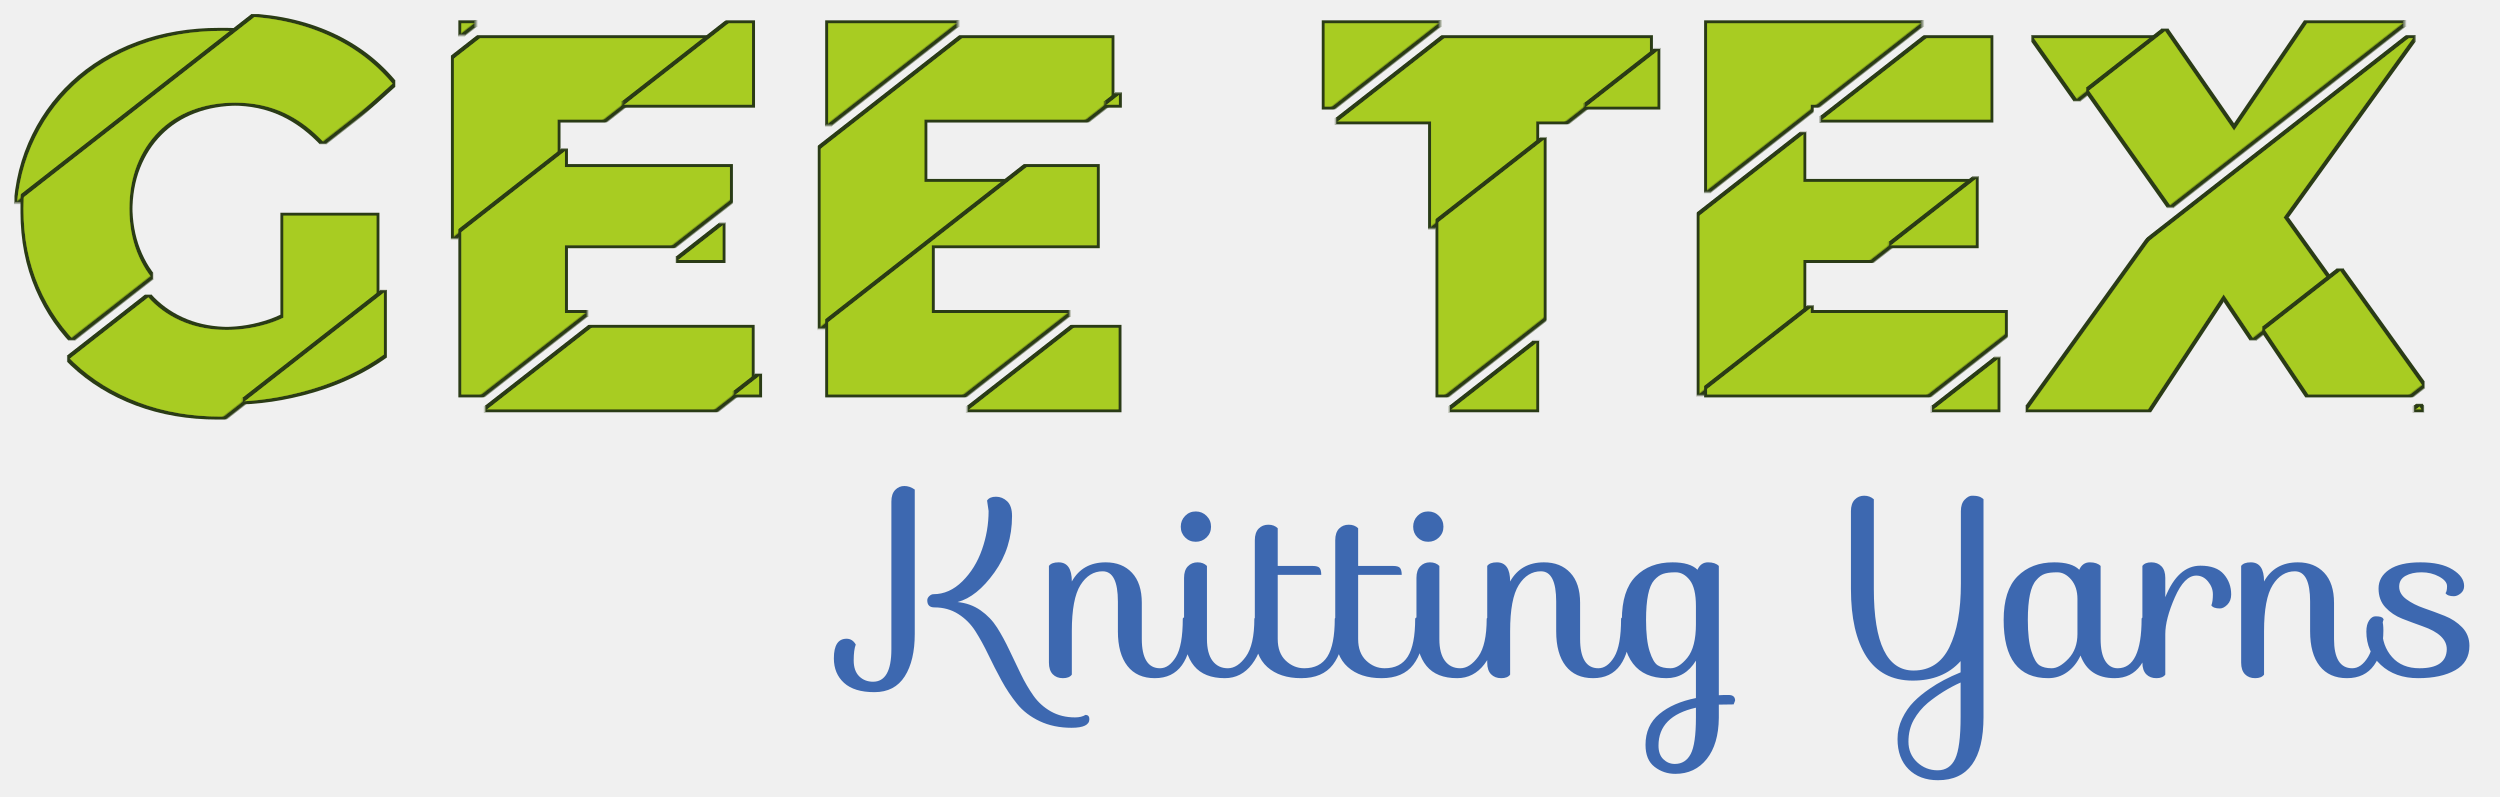
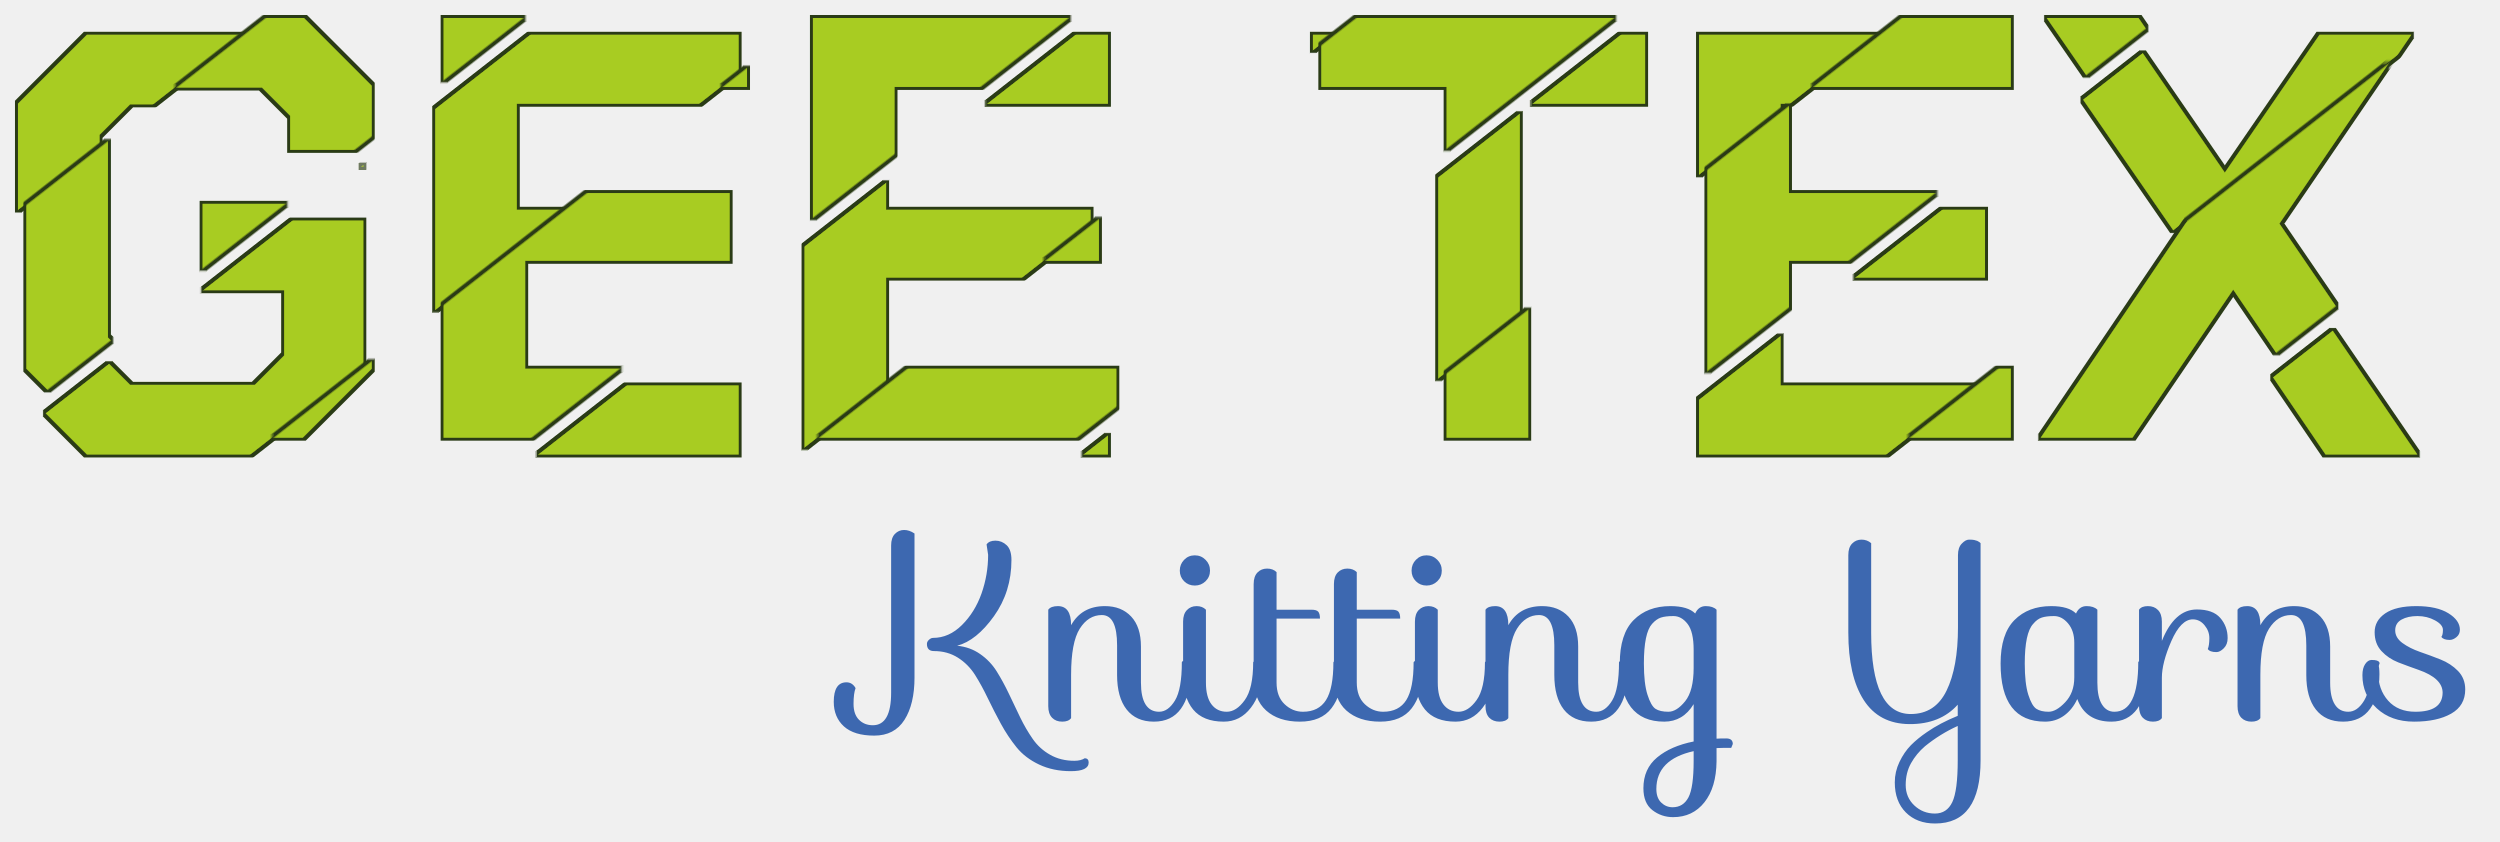
- <svg xmlns="http://www.w3.org/2000/svg" viewBox="4 -72 4716 1502" role="img" aria-label="GEE TEX Knitting Yarns">
+ <svg xmlns="http://www.w3.org/2000/svg" viewBox="25 -58 4170 1404" role="img" aria-label="GEE TEX Knitting Yarns">
  <defs>
    <pattern id="gt-a" patternUnits="userSpaceOnUse" width="560.0" height="560.0" patternTransform="rotate(52.0)">
      <rect x="0" y="0" width="264.0" height="560.0" fill="#fff" />
    </pattern>
    <pattern id="gt-b" patternUnits="userSpaceOnUse" width="560.0" height="560.0" patternTransform="rotate(52.0)">
      <rect x="280.0" y="0" width="264.0" height="560.0" fill="#fff" />
    </pattern>
    <mask id="gt-ma" maskUnits="userSpaceOnUse" x="-5000" y="-5000" width="10000" height="10000">
      <rect x="-5000" y="-5000" width="10000" height="10000" fill="url(#gt-a)" />
    </mask>
    <mask id="gt-mb" maskUnits="userSpaceOnUse" x="-5000" y="-5000" width="10000" height="10000">
      <rect x="-5000" y="-5000" width="10000" height="10000" fill="url(#gt-b)" />
    </mask>
    <filter id="gt-edge" x="-10%" y="-10%" width="120%" height="120%">
      <feMorphology in="SourceAlpha" operator="dilate" radius="5" result="d" />
      <feFlood flood-color="#2b3a12" />
      <feComposite in2="d" operator="in" result="o" />
      <feMerge>
        <feMergeNode in="o" />
        <feMergeNode in="SourceGraphic" />
      </feMerge>
    </filter>
  </defs>
  <g filter="url(#gt-edge)">
-     <path mask="url(#gt-ma)" fill="#a8cc23" d="M420.3 713.8Q336.6 713.8 266.0 687.3Q195.4 660.8 143.5 612.0Q91.7 563.1 63.0 496.6Q34.3 430.1 34.3 350.0Q34.3 269.9 63.0 203.4Q91.7 136.9 144.0 88.0Q196.4 39.2 267.7 12.7Q338.9 -13.8 424.4 -13.8Q522.8 -13.8 600.7 19.0Q678.7 51.8 730.4 113.7L603.9 227.8Q568.1 188.6 526.4 169.1Q484.6 149.6 434.2 149.6Q389.3 149.6 352.4 163.7Q315.4 177.9 289.1 204.5Q262.8 231.0 248.4 267.7Q234.1 304.3 234.1 350.0Q234.1 394.0 248.4 431.0Q262.8 468.0 289.1 494.7Q315.4 521.4 351.5 535.9Q387.6 550.4 431.8 550.4Q476.2 550.4 517.9 535.9Q559.6 521.3 602.9 486.1L714.1 624.8Q653.6 668.1 575.0 691.0Q496.4 713.8 420.3 713.8ZM714.1 624.8 538.6 599.5V335.0H714.1ZM860.3 700.0V0.0H1408.6V153.5H1055.7V546.5H1421.9V700.0ZM1041.9 418.5V271.2H1366.9V418.5ZM1552.3 700.0V0.0H2100.6V153.5H1747.7V546.5H2113.9V700.0ZM1733.9 418.5V271.2H2058.9V418.5ZM2703.6 700.0V156.9H2489.0V0.0H3116.4V156.9H2901.8V700.0ZM3210.3 700.0V0.0H3758.6V153.5H3405.7V546.5H3771.9V700.0ZM3391.9 418.5V271.2H3716.9V418.5ZM3829.9 700.0 4136.0 274.6 4135.3 415.7 3840.8 0.0H4063.9L4251.7 270.6L4157.3 271.6L4342.0 0.0H4555.7L4261.7 407.6V268.4L4571.6 700.0H4344.4L4152.9 415.3L4243.9 414.6L4056.1 700.0Z" />
+     <path mask="url(#gt-ma)" fill="#a8cc23" d="M55.0 585.0V115.0L170.0 0.0H518.0L631.0 113.0V220.0H495.0V163.0L448.0 116.0H242.0L191.0 167.0V533.0L242.0 584.0H450.0L499.0 535.0V426.0H349.0V310.0H631.0V585.0L516.0 700.0H170.0ZM751.0 0.0H1257.0V115.0H887.0V292.0H1228.0V405.0H887.0V585.0H1257.0V700.0H751.0ZM1367.0 0.0H1873.0V115.0H1503.0V292.0H1844.0V405.0H1503.0V585.0H1873.0V700.0H1367.0ZM2424.0 115.0H2215.0V0.0H2769.0V115.0H2560.0V700.0H2424.0ZM2859.0 0.0H3365.0V115.0H2995.0V292.0H3336.0V405.0H2995.0V585.0H3365.0V700.0H2859.0ZM3659.0 339.0 3425.0 0.0H3578.0L3736.0 230.0L3894.0 0.0H4047.0L3813.0 343.0L4057.0 700.0H3904.0L3736.0 453.0L3568.0 700.0H3415.0Z" />
  </g>
  <g filter="url(#gt-edge)" transform="translate(14.0 -28.0)">
-     <path mask="url(#gt-mb)" fill="#a8cc23" d="M420.3 713.8Q336.6 713.8 266.0 687.3Q195.4 660.8 143.5 612.0Q91.7 563.1 63.0 496.6Q34.3 430.1 34.3 350.0Q34.3 269.9 63.0 203.4Q91.7 136.9 144.0 88.0Q196.4 39.2 267.7 12.7Q338.9 -13.8 424.4 -13.8Q522.8 -13.8 600.7 19.0Q678.7 51.8 730.4 113.7L603.9 227.8Q568.1 188.6 526.4 169.1Q484.6 149.6 434.2 149.6Q389.3 149.6 352.4 163.7Q315.4 177.9 289.1 204.5Q262.8 231.0 248.4 267.7Q234.1 304.3 234.1 350.0Q234.1 394.0 248.4 431.0Q262.8 468.0 289.1 494.7Q315.4 521.4 351.5 535.9Q387.6 550.4 431.8 550.4Q476.2 550.4 517.9 535.9Q559.6 521.3 602.9 486.1L714.1 624.8Q653.6 668.1 575.0 691.0Q496.4 713.8 420.3 713.8ZM714.1 624.8 538.6 599.5V335.0H714.1ZM860.3 700.0V0.0H1408.6V153.5H1055.7V546.5H1421.9V700.0ZM1041.9 418.5V271.2H1366.9V418.5ZM1552.3 700.0V0.0H2100.6V153.5H1747.7V546.5H2113.9V700.0ZM1733.9 418.5V271.2H2058.9V418.5ZM2703.6 700.0V156.9H2489.0V0.0H3116.4V156.9H2901.8V700.0ZM3210.3 700.0V0.0H3758.6V153.5H3405.7V546.5H3771.9V700.0ZM3391.9 418.5V271.2H3716.9V418.5ZM3829.9 700.0 4136.0 274.6 4135.3 415.7 3840.8 0.0H4063.9L4251.7 270.6L4157.3 271.6L4342.0 0.0H4555.7L4261.7 407.6V268.4L4571.6 700.0H4344.4L4152.9 415.3L4243.9 414.6L4056.1 700.0Z" />
+     <path mask="url(#gt-mb)" fill="#a8cc23" d="M55.0 585.0V115.0L170.0 0.0H518.0L631.0 113.0V220.0H495.0V163.0L448.0 116.0H242.0L191.0 167.0V533.0L242.0 584.0H450.0L499.0 535.0V426.0H349.0V310.0H631.0V585.0L516.0 700.0H170.0ZM751.0 0.0H1257.0V115.0H887.0V292.0H1228.0V405.0H887.0V585.0H1257.0V700.0H751.0ZM1367.0 0.0H1873.0V115.0H1503.0V292.0H1844.0V405.0H1503.0V585.0H1873.0V700.0H1367.0ZM2424.0 115.0H2215.0V0.0H2769.0V115.0H2560.0V700.0H2424.0ZM2859.0 0.0H3365.0V115.0H2995.0V292.0H3336.0V405.0H2995.0V585.0H3365.0V700.0H2859.0ZM3659.0 339.0 3425.0 0.0H3578.0L3736.0 230.0L3894.0 0.0H4047.0L3813.0 343.0L4057.0 700.0H3904.0L3736.0 453.0L3568.0 700.0H3415.0Z" />
  </g>
-   <path fill="#3d68b0" d="M2032.1 1281.3Q2044.1 1281.3 2051.8 1276.5Q2059.0 1276.9 2059.0 1284.6Q2059.0 1300.9 2025.4 1300.9Q1991.8 1300.9 1965.4 1288.5Q1939.0 1276.0 1922.7 1255.8Q1906.3 1235.6 1893.1 1211.4Q1879.9 1187.1 1868.4 1163.1Q1856.9 1139.1 1844.2 1119.0Q1831.4 1098.8 1811.7 1086.3Q1792.1 1073.8 1766.6 1073.8Q1753.2 1073.8 1753.2 1060.4Q1753.2 1056.1 1757.0 1052.5Q1760.9 1048.9 1764.7 1048.9Q1794.9 1048.9 1819.4 1024.6Q1843.9 1000.4 1856.4 964.8Q1868.9 929.3 1868.9 891.9L1866.0 872.2Q1870.8 865.0 1882.8 865.0Q1894.8 865.0 1903.9 873.6Q1913.1 882.3 1913.1 901.5Q1913.1 961.5 1879.9 1007.8Q1846.8 1054.1 1810.3 1063.7Q1834.8 1066.1 1853.8 1079.4Q1872.7 1092.6 1885.0 1112.0Q1897.2 1131.4 1908.0 1154.3Q1918.8 1177.1 1929.6 1199.4Q1940.4 1221.7 1953.4 1240.2Q1966.4 1258.7 1986.3 1270.0Q2006.2 1281.3 2032.1 1281.3ZM1729.6 851.5V1123.8Q1729.6 1174.2 1710.7 1203.9Q1691.7 1233.7 1653.5 1233.7Q1615.4 1233.7 1596.2 1216.2Q1577.0 1198.7 1577.0 1169.9Q1577.0 1132.9 1601.0 1132.9Q1606.7 1132.9 1611.1 1135.8Q1615.4 1138.7 1618.3 1143.9Q1614.4 1154.0 1614.4 1173.7Q1614.4 1193.4 1624.7 1203.7Q1635.1 1214.0 1650.9 1214.0Q1685.5 1214.0 1685.5 1152.6V874.1Q1685.5 859.7 1692.7 852.2Q1699.9 844.8 1710.0 844.8Q1720.0 844.8 1729.6 851.5ZM2242.4 1092.1Q2251.1 1092.1 2251.1 1117.5Q2251.1 1158.3 2233.6 1182.8Q2216.0 1207.3 2182.4 1207.3Q2148.8 1207.3 2130.8 1184.3Q2112.8 1161.2 2112.8 1119.0V1062.8Q2112.8 1005.7 2084.0 1005.7Q2058.5 1005.7 2042.2 1031.6Q2025.9 1057.5 2025.9 1118.5V1200.6Q2021.1 1207.3 2009.1 1207.3Q1997.1 1207.3 1989.9 1199.9Q1982.7 1192.4 1982.7 1178.0V995.6Q1987.5 988.8 2000.9 988.8Q2025.9 988.8 2025.9 1024.9Q2046.1 988.8 2089.8 988.8Q2121.0 988.8 2139.4 1008.5Q2157.9 1028.2 2157.9 1065.2V1133.4Q2157.9 1160.7 2166.6 1174.7Q2175.2 1188.6 2192.3 1188.6Q2209.3 1188.6 2222.3 1167.2Q2235.2 1145.9 2235.2 1095.0Q2235.7 1092.1 2242.4 1092.1ZM2239.6 941.8Q2231.4 933.6 2231.4 921.6Q2231.4 909.6 2239.6 901.2Q2247.7 892.8 2259.7 892.8Q2271.7 892.8 2280.1 901.2Q2288.5 909.6 2288.5 921.6Q2288.5 933.6 2280.1 941.8Q2271.7 950.0 2259.7 950.0Q2247.7 950.0 2239.6 941.8ZM2280.8 995.6V1133.4Q2280.8 1160.7 2291.4 1174.7Q2302.0 1188.6 2320.2 1188.6Q2338.5 1188.6 2354.3 1166.5Q2370.2 1144.4 2370.2 1095.0Q2371.1 1092.1 2377.4 1092.1Q2386.0 1092.1 2386.0 1117.5Q2386.0 1154.5 2365.8 1180.9Q2345.7 1207.3 2314.5 1207.3Q2275.6 1207.3 2256.6 1184.3Q2237.6 1161.2 2237.6 1119.0V1018.1Q2237.6 1003.7 2244.8 996.3Q2252.0 988.8 2263.1 988.8Q2274.1 988.8 2280.8 995.6ZM2414.3 924.5V995.6H2480.1Q2490.2 995.6 2493.3 999.4Q2496.4 1003.3 2496.4 1012.4H2414.3V1133.4Q2414.3 1159.8 2429.4 1174.2Q2444.6 1188.6 2464.3 1188.6Q2494.0 1188.6 2508.0 1166.5Q2521.9 1144.4 2521.9 1095.0Q2522.8 1092.1 2529.1 1092.1Q2537.7 1092.1 2537.7 1117.5Q2537.7 1156.4 2518.3 1181.9Q2498.8 1207.3 2458.5 1207.3Q2418.2 1207.3 2394.6 1186.2Q2371.1 1165.1 2371.1 1123.3V947.1Q2371.1 932.7 2378.3 925.2Q2385.5 917.8 2396.6 917.8Q2407.6 917.8 2414.3 924.5ZM2566.0 924.5V995.6H2631.8Q2641.9 995.6 2645.0 999.4Q2648.2 1003.3 2648.2 1012.4H2566.0V1133.4Q2566.0 1159.8 2581.2 1174.2Q2596.3 1188.6 2616.0 1188.6Q2645.8 1188.6 2659.7 1166.5Q2673.6 1144.4 2673.6 1095.0Q2674.6 1092.1 2680.8 1092.1Q2689.4 1092.1 2689.4 1117.5Q2689.4 1156.4 2670.0 1181.9Q2650.6 1207.3 2610.2 1207.3Q2569.9 1207.3 2546.4 1186.2Q2522.8 1165.1 2522.8 1123.3V947.1Q2522.8 932.7 2530.0 925.2Q2537.2 917.8 2548.3 917.8Q2559.3 917.8 2566.0 924.5ZM2677.9 941.8Q2669.8 933.6 2669.8 921.6Q2669.8 909.6 2677.9 901.2Q2686.1 892.8 2698.1 892.8Q2710.1 892.8 2718.5 901.2Q2726.9 909.6 2726.9 921.6Q2726.9 933.6 2718.5 941.8Q2710.1 950.0 2698.1 950.0Q2686.1 950.0 2677.9 941.8ZM2719.2 995.6V1133.4Q2719.2 1160.7 2729.8 1174.7Q2740.3 1188.6 2758.6 1188.6Q2776.8 1188.6 2792.7 1166.5Q2808.5 1144.4 2808.5 1095.0Q2809.5 1092.1 2815.7 1092.1Q2824.4 1092.1 2824.4 1117.5Q2824.4 1154.5 2804.2 1180.9Q2784.0 1207.3 2752.8 1207.3Q2713.9 1207.3 2695.0 1184.3Q2676.0 1161.2 2676.0 1119.0V1018.1Q2676.0 1003.7 2683.2 996.3Q2690.4 988.8 2701.4 988.8Q2712.5 988.8 2719.2 995.6ZM3069.2 1092.1Q3077.9 1092.1 3077.9 1117.5Q3077.9 1158.3 3060.4 1182.8Q3042.8 1207.3 3009.2 1207.3Q2975.6 1207.3 2957.6 1184.3Q2939.6 1161.2 2939.6 1119.0V1062.8Q2939.6 1005.7 2910.8 1005.7Q2885.3 1005.7 2869.0 1031.6Q2852.7 1057.5 2852.7 1118.5V1200.6Q2847.9 1207.3 2835.9 1207.3Q2823.9 1207.3 2816.7 1199.9Q2809.5 1192.4 2809.5 1178.0V995.6Q2814.3 988.8 2827.7 988.8Q2852.7 988.8 2852.7 1024.9Q2872.9 988.8 2916.5 988.8Q2947.8 988.8 2966.2 1008.5Q2984.7 1028.2 2984.7 1065.2V1133.4Q2984.7 1160.7 2993.4 1174.7Q3002.0 1188.6 3019.1 1188.6Q3036.1 1188.6 3049.1 1167.2Q3062.0 1145.9 3062.0 1095.0Q3062.5 1092.1 3069.2 1092.1ZM3206.1 1002.8Q3212.3 988.8 3226.0 988.8Q3239.7 988.8 3246.4 995.6V1239.5Q3252.2 1239.0 3264.7 1239.0Q3277.1 1239.0 3277.1 1249.6L3274.3 1256.8Q3256.0 1256.8 3246.4 1257.2V1282.2Q3245.9 1331.7 3223.6 1359.8Q3201.3 1387.8 3164.3 1387.8Q3142.2 1387.8 3125.2 1374.6Q3108.1 1361.4 3108.1 1333.1Q3108.1 1296.6 3134.1 1275.0Q3160.0 1253.4 3203.2 1244.8V1174.2Q3183.0 1207.3 3147.5 1207.3Q3063.5 1207.3 3063.5 1097.4Q3063.5 1041.7 3089.6 1015.3Q3115.8 988.8 3159.0 988.8Q3192.1 988.8 3206.1 1002.8ZM3203.2 1105.5V1071.4Q3203.2 1037.3 3191.7 1022.5Q3180.1 1007.6 3165.0 1007.6Q3149.9 1007.6 3141.3 1010.5Q3132.6 1013.3 3124.4 1022.5Q3109.1 1039.7 3109.1 1097.4Q3109.1 1135.3 3115.8 1156.4Q3122.5 1177.5 3131.2 1183.1Q3139.8 1188.6 3155.4 1188.6Q3171.0 1188.6 3187.1 1168.7Q3203.2 1148.7 3203.2 1105.5ZM3203.2 1281.3V1263.0Q3132.6 1278.9 3132.6 1334.5Q3132.6 1351.4 3141.7 1360.2Q3150.9 1369.1 3163.3 1369.1Q3183.5 1369.1 3193.3 1350.4Q3203.2 1331.7 3203.2 1281.3ZM3538.8 869.8V1038.8Q3538.8 1192.9 3613.7 1192.9Q3659.8 1192.9 3681.4 1148.7Q3703.0 1104.6 3703.0 1029.2V892.3Q3703.0 877.9 3710.2 870.5Q3717.4 863.1 3723.9 863.1Q3730.4 863.1 3733.7 863.8Q3737.1 864.5 3739.5 865.5Q3744.3 867.9 3745.7 869.8V1280.3Q3745.7 1399.8 3659.8 1399.8Q3625.2 1399.8 3604.3 1379.0Q3583.5 1358.1 3583.5 1322.1Q3583.5 1301.9 3592.3 1283.4Q3601.2 1264.9 3614.0 1252.0Q3626.7 1239.0 3644.4 1227.0Q3668.4 1210.2 3702.5 1196.3V1175.1Q3669.4 1212.1 3611.6 1211.9Q3553.7 1211.6 3524.6 1166.3Q3495.6 1120.9 3495.6 1038.8V892.3Q3495.6 877.9 3502.8 870.5Q3510.0 863.1 3520.6 863.1Q3531.1 863.1 3538.8 869.8ZM3702.5 1280.3V1215.5Q3669.4 1230.4 3640.6 1253.9Q3624.3 1267.8 3614.2 1285.8Q3604.1 1303.8 3604.1 1327.1Q3604.1 1350.4 3620.4 1365.8Q3636.8 1381.1 3659.3 1381.1Q3681.9 1381.1 3692.2 1359.5Q3702.5 1337.9 3702.5 1280.3ZM3926.3 1002.8Q3932.5 988.8 3946.2 988.8Q3959.9 988.8 3966.6 995.6V1133.4Q3966.6 1160.7 3975.3 1174.7Q3983.9 1188.6 3998.8 1188.6Q4043.9 1188.6 4043.9 1095.0Q4044.4 1092.1 4051.1 1092.1Q4059.8 1092.1 4059.8 1117.5Q4059.8 1158.3 4042.2 1182.8Q4024.7 1207.3 3993.0 1207.3Q3944.5 1207.3 3928.7 1164.6Q3919.6 1184.3 3903.7 1195.8Q3887.9 1207.3 3867.7 1207.3Q3783.7 1207.3 3783.7 1097.4Q3783.7 1041.7 3809.8 1015.3Q3836.0 988.8 3879.2 988.8Q3912.4 988.8 3926.3 1002.8ZM3922.9 1123.8V1058.0Q3922.9 1035.4 3911.2 1021.5Q3899.4 1007.6 3884.7 1007.6Q3870.1 1007.6 3861.5 1010.5Q3852.8 1013.3 3845.1 1022.5Q3829.3 1039.7 3829.3 1097.4Q3829.3 1135.3 3836.0 1156.4Q3842.7 1177.5 3851.4 1183.1Q3860.0 1188.6 3874.4 1188.6Q3888.8 1188.6 3905.9 1170.6Q3922.9 1152.6 3922.9 1123.8ZM4088.6 1124.2V1200.6Q4083.8 1207.3 4071.8 1207.3Q4059.8 1207.3 4052.6 1199.9Q4045.4 1192.4 4045.4 1178.0V995.6Q4050.2 988.8 4062.2 988.8Q4074.2 988.8 4081.4 996.3Q4088.6 1003.7 4088.6 1018.1V1054.6Q4112.6 995.1 4154.8 995.1Q4185.1 995.1 4199.0 1011.2Q4212.9 1027.3 4212.9 1049.3Q4212.9 1061.3 4205.7 1068.6Q4198.5 1075.8 4191.8 1075.8Q4179.3 1075.8 4175.5 1070.0Q4178.4 1062.8 4178.4 1049.3Q4178.4 1035.9 4169.2 1024.9Q4160.1 1013.8 4147.1 1013.8Q4124.6 1013.8 4106.6 1054.9Q4088.6 1095.9 4088.6 1124.2ZM4491.4 1092.1Q4500.0 1092.1 4500.0 1117.5Q4500.0 1158.3 4482.5 1182.8Q4465.0 1207.3 4431.4 1207.3Q4397.8 1207.3 4379.8 1184.3Q4361.8 1161.2 4361.8 1119.0V1062.8Q4361.8 1005.7 4333.0 1005.7Q4307.5 1005.7 4291.2 1031.6Q4274.9 1057.5 4274.9 1118.5V1200.6Q4270.1 1207.3 4258.1 1207.3Q4246.1 1207.3 4238.9 1199.9Q4231.7 1192.4 4231.7 1178.0V995.6Q4236.5 988.8 4249.9 988.8Q4274.9 988.8 4274.9 1024.9Q4295.0 988.8 4338.7 988.8Q4369.9 988.8 4388.4 1008.5Q4406.9 1028.2 4406.9 1065.2V1133.4Q4406.9 1160.7 4415.5 1174.7Q4424.2 1188.6 4441.2 1188.6Q4458.3 1188.6 4471.2 1167.2Q4484.2 1145.9 4484.2 1095.0Q4484.7 1092.1 4491.4 1092.1ZM4652.3 1033.5Q4652.3 1042.1 4645.8 1047.4Q4639.3 1052.7 4633.0 1052.7Q4621.0 1052.7 4617.2 1046.9Q4620.1 1043.6 4620.1 1033.7Q4620.1 1023.9 4605.2 1015.7Q4590.3 1007.6 4572.1 1007.6Q4553.8 1007.6 4541.8 1014.3Q4529.8 1021.0 4529.8 1034.7Q4529.8 1048.4 4543.5 1058.5Q4557.2 1068.6 4576.6 1075.3Q4596.1 1082.0 4615.5 1089.7Q4635.0 1097.4 4648.7 1111.5Q4662.3 1125.7 4662.3 1146.3Q4662.3 1177.1 4635.7 1192.2Q4609.0 1207.3 4565.6 1207.3Q4522.1 1207.3 4495.0 1182.1Q4467.9 1156.9 4467.9 1119.4Q4467.9 1106.0 4473.2 1098.3Q4478.4 1090.6 4485.2 1090.6Q4497.6 1090.6 4499.6 1095.0L4500.5 1096.4Q4497.6 1103.6 4497.6 1114.2Q4497.6 1146.3 4516.4 1167.5Q4535.1 1188.6 4568.2 1188.6Q4619.1 1188.6 4619.6 1152.6Q4619.6 1125.2 4574.0 1109.4Q4554.8 1102.6 4535.8 1095.2Q4516.9 1087.8 4503.9 1073.8Q4490.9 1059.9 4490.9 1038.1Q4490.9 1016.2 4511.1 1002.5Q4531.3 988.8 4569.9 988.8Q4608.6 988.8 4630.4 1002.3Q4652.3 1015.7 4652.3 1033.5Z" />
+   <path fill="#3d68b0" d="M1817.2 1211.0Q1827.7 1211.0 1834.5 1206.7Q1840.9 1207.1 1840.9 1213.9Q1840.9 1228.3 1811.2 1228.3Q1781.6 1228.3 1758.3 1217.3Q1735.0 1206.3 1720.6 1188.5Q1706.2 1170.7 1694.5 1149.3Q1682.9 1127.9 1672.7 1106.8Q1662.6 1085.6 1651.4 1067.8Q1640.1 1050.0 1622.8 1039.0Q1605.4 1028.0 1583.0 1028.0Q1571.1 1028.0 1571.1 1016.1Q1571.1 1012.3 1574.5 1009.2Q1577.9 1006.0 1581.3 1006.0Q1607.9 1006.0 1629.5 984.6Q1651.1 963.2 1662.2 931.9Q1673.2 900.5 1673.2 867.5L1670.6 850.1Q1674.9 843.8 1685.4 843.8Q1696.0 843.8 1704.1 851.4Q1712.1 859.0 1712.1 876.0Q1712.1 928.9 1682.9 969.8Q1653.7 1010.6 1621.5 1019.1Q1643.1 1021.2 1659.8 1032.9Q1676.6 1044.5 1687.4 1061.7Q1698.1 1078.8 1707.7 1098.9Q1717.2 1119.1 1726.7 1138.7Q1736.3 1158.4 1747.7 1174.7Q1759.1 1191.1 1776.7 1201.0Q1794.3 1211.0 1817.2 1211.0ZM1550.4 831.9V1072.0Q1550.4 1116.5 1533.6 1142.8Q1516.9 1169.0 1483.2 1169.0Q1449.6 1169.0 1432.6 1153.6Q1415.7 1138.1 1415.7 1112.7Q1415.7 1080.1 1436.9 1080.1Q1441.9 1080.1 1445.7 1082.6Q1449.6 1085.2 1452.1 1089.8Q1448.7 1098.7 1448.7 1116.1Q1448.7 1133.5 1457.8 1142.6Q1466.9 1151.7 1480.9 1151.7Q1511.4 1151.7 1511.4 1097.5V851.8Q1511.4 839.1 1517.7 832.6Q1524.1 826.0 1533.0 826.0Q1541.9 826.0 1550.4 831.9ZM2002.6 1044.1Q2010.3 1044.1 2010.3 1066.5Q2010.3 1102.5 1994.8 1124.1Q1979.3 1145.7 1949.7 1145.7Q1920.1 1145.7 1904.2 1125.4Q1888.3 1105.1 1888.3 1067.8V1018.3Q1888.3 967.9 1862.9 967.9Q1840.4 967.9 1826.0 990.7Q1811.6 1013.6 1811.6 1067.4V1139.8Q1807.4 1145.7 1796.8 1145.7Q1786.2 1145.7 1779.9 1139.2Q1773.5 1132.6 1773.5 1119.9V959.0Q1777.8 953.0 1789.6 953.0Q1811.6 953.0 1811.6 984.8Q1829.4 953.0 1868.0 953.0Q1895.5 953.0 1911.8 970.4Q1928.1 987.8 1928.1 1020.4V1080.5Q1928.1 1104.7 1935.7 1116.9Q1943.4 1129.2 1958.4 1129.2Q1973.4 1129.2 1984.9 1110.4Q1996.3 1091.5 1996.3 1046.6Q1996.7 1044.1 2002.6 1044.1ZM2000.1 911.5Q1992.9 904.3 1992.9 893.8Q1992.9 883.2 2000.1 875.8Q2007.3 868.3 2017.9 868.3Q2028.5 868.3 2035.9 875.8Q2043.3 883.2 2043.3 893.8Q2043.3 904.3 2035.9 911.5Q2028.5 918.7 2017.9 918.7Q2007.3 918.7 2000.1 911.5ZM2036.5 959.0V1080.5Q2036.5 1104.7 2045.8 1116.9Q2055.2 1129.2 2071.2 1129.2Q2087.3 1129.2 2101.3 1109.7Q2115.3 1090.3 2115.3 1046.6Q2116.1 1044.1 2121.6 1044.1Q2129.3 1044.1 2129.3 1066.5Q2129.3 1099.2 2111.5 1122.4Q2093.7 1145.7 2066.2 1145.7Q2031.9 1145.7 2015.1 1125.4Q1998.4 1105.1 1998.4 1067.8V978.9Q1998.4 966.2 2004.8 959.6Q2011.1 953.0 2020.9 953.0Q2030.6 953.0 2036.5 959.0ZM2154.3 896.3V959.0H2212.3Q2221.2 959.0 2223.9 962.4Q2226.7 965.8 2226.7 973.8H2154.3V1080.5Q2154.3 1103.8 2167.6 1116.5Q2180.9 1129.2 2198.3 1129.2Q2224.5 1129.2 2236.8 1109.7Q2249.1 1090.3 2249.1 1046.6Q2250.0 1044.1 2255.5 1044.1Q2263.1 1044.1 2263.1 1066.5Q2263.1 1100.8 2245.9 1123.3Q2228.8 1145.7 2193.2 1145.7Q2157.6 1145.7 2136.9 1127.1Q2116.1 1108.5 2116.1 1071.6V916.2Q2116.1 903.5 2122.5 896.9Q2128.8 890.4 2138.6 890.4Q2148.3 890.4 2154.3 896.3ZM2288.1 896.3V959.0H2346.1Q2355.0 959.0 2357.7 962.4Q2360.5 965.8 2360.5 973.8H2288.1V1080.5Q2288.1 1103.8 2301.4 1116.5Q2314.8 1129.2 2332.1 1129.2Q2358.4 1129.2 2370.7 1109.7Q2382.9 1090.3 2382.9 1046.6Q2383.8 1044.1 2389.3 1044.1Q2396.9 1044.1 2396.9 1066.5Q2396.9 1100.8 2379.8 1123.3Q2362.6 1145.7 2327.0 1145.7Q2291.5 1145.7 2270.7 1127.1Q2250.0 1108.5 2250.0 1071.6V916.2Q2250.0 903.5 2256.3 896.9Q2262.7 890.4 2272.4 890.4Q2282.1 890.4 2288.1 896.3ZM2386.7 911.5Q2379.5 904.3 2379.5 893.8Q2379.5 883.2 2386.7 875.8Q2393.9 868.3 2404.5 868.3Q2415.1 868.3 2422.5 875.8Q2429.9 883.2 2429.9 893.8Q2429.9 904.3 2422.5 911.5Q2415.1 918.7 2404.5 918.7Q2393.9 918.7 2386.7 911.5ZM2423.2 959.0V1080.5Q2423.2 1104.7 2432.5 1116.9Q2441.8 1129.2 2457.9 1129.2Q2474.0 1129.2 2488.0 1109.7Q2501.9 1090.3 2501.9 1046.6Q2502.8 1044.1 2508.3 1044.1Q2515.9 1044.1 2515.9 1066.5Q2515.9 1099.2 2498.1 1122.4Q2480.3 1145.7 2452.8 1145.7Q2418.5 1145.7 2401.8 1125.4Q2385.1 1105.1 2385.1 1067.8V978.9Q2385.1 966.2 2391.4 959.6Q2397.8 953.0 2407.5 953.0Q2417.2 953.0 2423.2 959.0ZM2731.9 1044.1Q2739.5 1044.1 2739.5 1066.5Q2739.5 1102.5 2724.1 1124.1Q2708.6 1145.7 2679.0 1145.7Q2649.3 1145.7 2633.4 1125.4Q2617.6 1105.1 2617.6 1067.8V1018.3Q2617.6 967.9 2592.1 967.9Q2569.7 967.9 2555.3 990.7Q2540.9 1013.6 2540.9 1067.4V1139.8Q2536.7 1145.7 2526.1 1145.7Q2515.5 1145.7 2509.1 1139.2Q2502.8 1132.6 2502.8 1119.9V959.0Q2507.0 953.0 2518.9 953.0Q2540.9 953.0 2540.9 984.8Q2558.7 953.0 2597.2 953.0Q2624.7 953.0 2641.1 970.4Q2657.4 987.8 2657.4 1020.4V1080.5Q2657.4 1104.7 2665.0 1116.9Q2672.6 1129.2 2687.6 1129.2Q2702.7 1129.2 2714.1 1110.4Q2725.5 1091.5 2725.5 1046.6Q2726.0 1044.1 2731.9 1044.1ZM2852.6 965.3Q2858.1 953.0 2870.2 953.0Q2882.2 953.0 2888.2 959.0V1174.1Q2893.2 1173.7 2904.3 1173.7Q2915.3 1173.7 2915.3 1183.0L2912.7 1189.4Q2896.6 1189.4 2888.2 1189.8V1211.8Q2887.7 1255.4 2868.0 1280.2Q2848.4 1305.0 2815.7 1305.0Q2796.3 1305.0 2781.2 1293.3Q2766.2 1281.7 2766.2 1256.7Q2766.2 1224.5 2789.1 1205.4Q2811.9 1186.4 2850.0 1178.8V1116.5Q2832.3 1145.7 2800.9 1145.7Q2726.8 1145.7 2726.8 1048.8Q2726.8 999.6 2749.9 976.3Q2773.0 953.0 2811.1 953.0Q2840.3 953.0 2852.6 965.3ZM2850.0 1056.0V1025.9Q2850.0 995.8 2839.9 982.7Q2829.7 969.6 2816.4 969.6Q2803.0 969.6 2795.4 972.1Q2787.8 974.6 2780.6 982.7Q2767.0 997.9 2767.0 1048.8Q2767.0 1082.2 2773.0 1100.8Q2778.9 1119.5 2786.5 1124.4Q2794.1 1129.2 2807.9 1129.2Q2821.7 1129.2 2835.9 1111.6Q2850.0 1094.1 2850.0 1056.0ZM2850.0 1211.0V1194.9Q2787.8 1208.8 2787.8 1258.0Q2787.8 1272.8 2795.8 1280.6Q2803.9 1288.5 2814.9 1288.5Q2832.7 1288.5 2841.4 1271.9Q2850.0 1255.4 2850.0 1211.0ZM3146.1 848.0V997.1Q3146.1 1133.0 3212.1 1133.0Q3252.8 1133.0 3271.8 1094.1Q3290.9 1055.1 3290.9 988.6V867.9Q3290.9 855.2 3297.3 848.7Q3303.6 842.1 3309.3 842.1Q3315.0 842.1 3318.0 842.7Q3321.0 843.4 3323.1 844.2Q3327.3 846.3 3328.6 848.0V1210.1Q3328.6 1315.6 3252.8 1315.6Q3222.3 1315.6 3203.9 1297.1Q3185.5 1278.7 3185.5 1247.0Q3185.5 1229.2 3193.3 1212.9Q3201.1 1196.6 3212.3 1185.1Q3223.6 1173.7 3239.2 1163.1Q3260.4 1148.3 3290.5 1136.0V1117.4Q3261.3 1150.0 3210.2 1149.8Q3159.2 1149.5 3133.6 1109.5Q3108.0 1069.5 3108.0 997.1V867.9Q3108.0 855.2 3114.3 848.7Q3120.7 842.1 3130.0 842.1Q3139.3 842.1 3146.1 848.0ZM3290.5 1210.1V1152.9Q3261.3 1166.1 3235.8 1186.8Q3221.5 1199.1 3212.6 1215.0Q3203.7 1230.9 3203.7 1251.4Q3203.7 1271.9 3218.1 1285.5Q3232.5 1299.0 3252.4 1299.0Q3272.3 1299.0 3281.4 1280.0Q3290.5 1260.9 3290.5 1210.1ZM3487.8 965.3Q3493.3 953.0 3505.4 953.0Q3517.5 953.0 3523.4 959.0V1080.5Q3523.4 1104.7 3531.0 1116.9Q3538.6 1129.2 3551.8 1129.2Q3591.6 1129.2 3591.6 1046.6Q3592.0 1044.1 3597.9 1044.1Q3605.6 1044.1 3605.6 1066.5Q3605.6 1102.5 3590.1 1124.1Q3574.6 1145.7 3546.7 1145.7Q3503.9 1145.7 3489.9 1108.0Q3481.9 1125.4 3467.9 1135.6Q3453.9 1145.7 3436.2 1145.7Q3362.0 1145.7 3362.0 1048.8Q3362.0 999.6 3385.1 976.3Q3408.2 953.0 3446.3 953.0Q3475.5 953.0 3487.8 965.3ZM3484.9 1072.0V1014.0Q3484.9 994.1 3474.5 981.8Q3464.1 969.6 3451.2 969.6Q3438.3 969.6 3430.7 972.1Q3423.0 974.6 3416.3 982.7Q3402.3 997.9 3402.3 1048.8Q3402.3 1082.2 3408.2 1100.8Q3414.1 1119.5 3421.8 1124.4Q3429.4 1129.2 3442.1 1129.2Q3454.8 1129.2 3469.8 1113.3Q3484.9 1097.5 3484.9 1072.0ZM3631.0 1072.5V1139.8Q3626.7 1145.7 3616.1 1145.7Q3605.6 1145.7 3599.2 1139.2Q3592.9 1132.6 3592.9 1119.9V959.0Q3597.1 953.0 3607.7 953.0Q3618.3 953.0 3624.6 959.6Q3631.0 966.2 3631.0 978.9V1011.1Q3652.1 958.6 3689.4 958.6Q3716.1 958.6 3728.4 972.7Q3740.7 986.9 3740.7 1006.4Q3740.7 1017.0 3734.3 1023.3Q3727.9 1029.7 3722.0 1029.7Q3711.0 1029.7 3707.6 1024.6Q3710.2 1018.3 3710.2 1006.4Q3710.2 994.5 3702.1 984.8Q3694.1 975.1 3682.6 975.1Q3662.7 975.1 3646.8 1011.3Q3631.0 1047.5 3631.0 1072.5ZM3986.3 1044.1Q3993.9 1044.1 3993.9 1066.5Q3993.9 1102.5 3978.4 1124.1Q3963.0 1145.7 3933.3 1145.7Q3903.7 1145.7 3887.8 1125.4Q3871.9 1105.1 3871.9 1067.8V1018.3Q3871.9 967.9 3846.5 967.9Q3824.1 967.9 3809.7 990.7Q3795.3 1013.6 3795.3 1067.4V1139.8Q3791.0 1145.7 3780.5 1145.7Q3769.9 1145.7 3763.5 1139.2Q3757.2 1132.6 3757.2 1119.9V959.0Q3761.4 953.0 3773.3 953.0Q3795.3 953.0 3795.3 984.8Q3813.1 953.0 3851.6 953.0Q3879.1 953.0 3895.4 970.4Q3911.7 987.8 3911.7 1020.4V1080.5Q3911.7 1104.7 3919.4 1116.9Q3927.0 1129.2 3942.0 1129.2Q3957.1 1129.2 3968.5 1110.4Q3979.9 1091.5 3979.9 1046.6Q3980.3 1044.1 3986.3 1044.1ZM4128.1 992.4Q4128.1 1000.1 4122.4 1004.7Q4116.7 1009.4 4111.2 1009.4Q4100.6 1009.4 4097.2 1004.3Q4099.8 1001.3 4099.8 992.6Q4099.8 984.0 4086.6 976.8Q4073.5 969.6 4057.4 969.6Q4041.3 969.6 4030.7 975.5Q4020.2 981.4 4020.2 993.5Q4020.2 1005.6 4032.2 1014.5Q4044.3 1023.3 4061.4 1029.3Q4078.6 1035.2 4095.7 1042.0Q4112.9 1048.8 4125.0 1061.2Q4137.0 1073.7 4137.0 1092.0Q4137.0 1119.1 4113.5 1132.4Q4090.0 1145.7 4051.7 1145.7Q4013.4 1145.7 3989.5 1123.5Q3965.5 1101.3 3965.5 1068.2Q3965.5 1056.4 3970.2 1049.6Q3974.8 1042.8 3980.8 1042.8Q3991.8 1042.8 3993.5 1046.6L3994.3 1047.9Q3991.8 1054.3 3991.8 1063.6Q3991.8 1092.0 4008.3 1110.6Q4024.8 1129.2 4054.0 1129.2Q4098.9 1129.2 4099.3 1097.5Q4099.3 1073.3 4059.1 1059.3Q4042.2 1053.4 4025.4 1046.9Q4008.7 1040.3 3997.3 1028.0Q3985.9 1015.7 3985.9 996.5Q3985.9 977.2 4003.6 965.1Q4021.4 953.0 4055.5 953.0Q4089.6 953.0 4108.9 964.9Q4128.1 976.8 4128.1 992.4Z" />
</svg>
